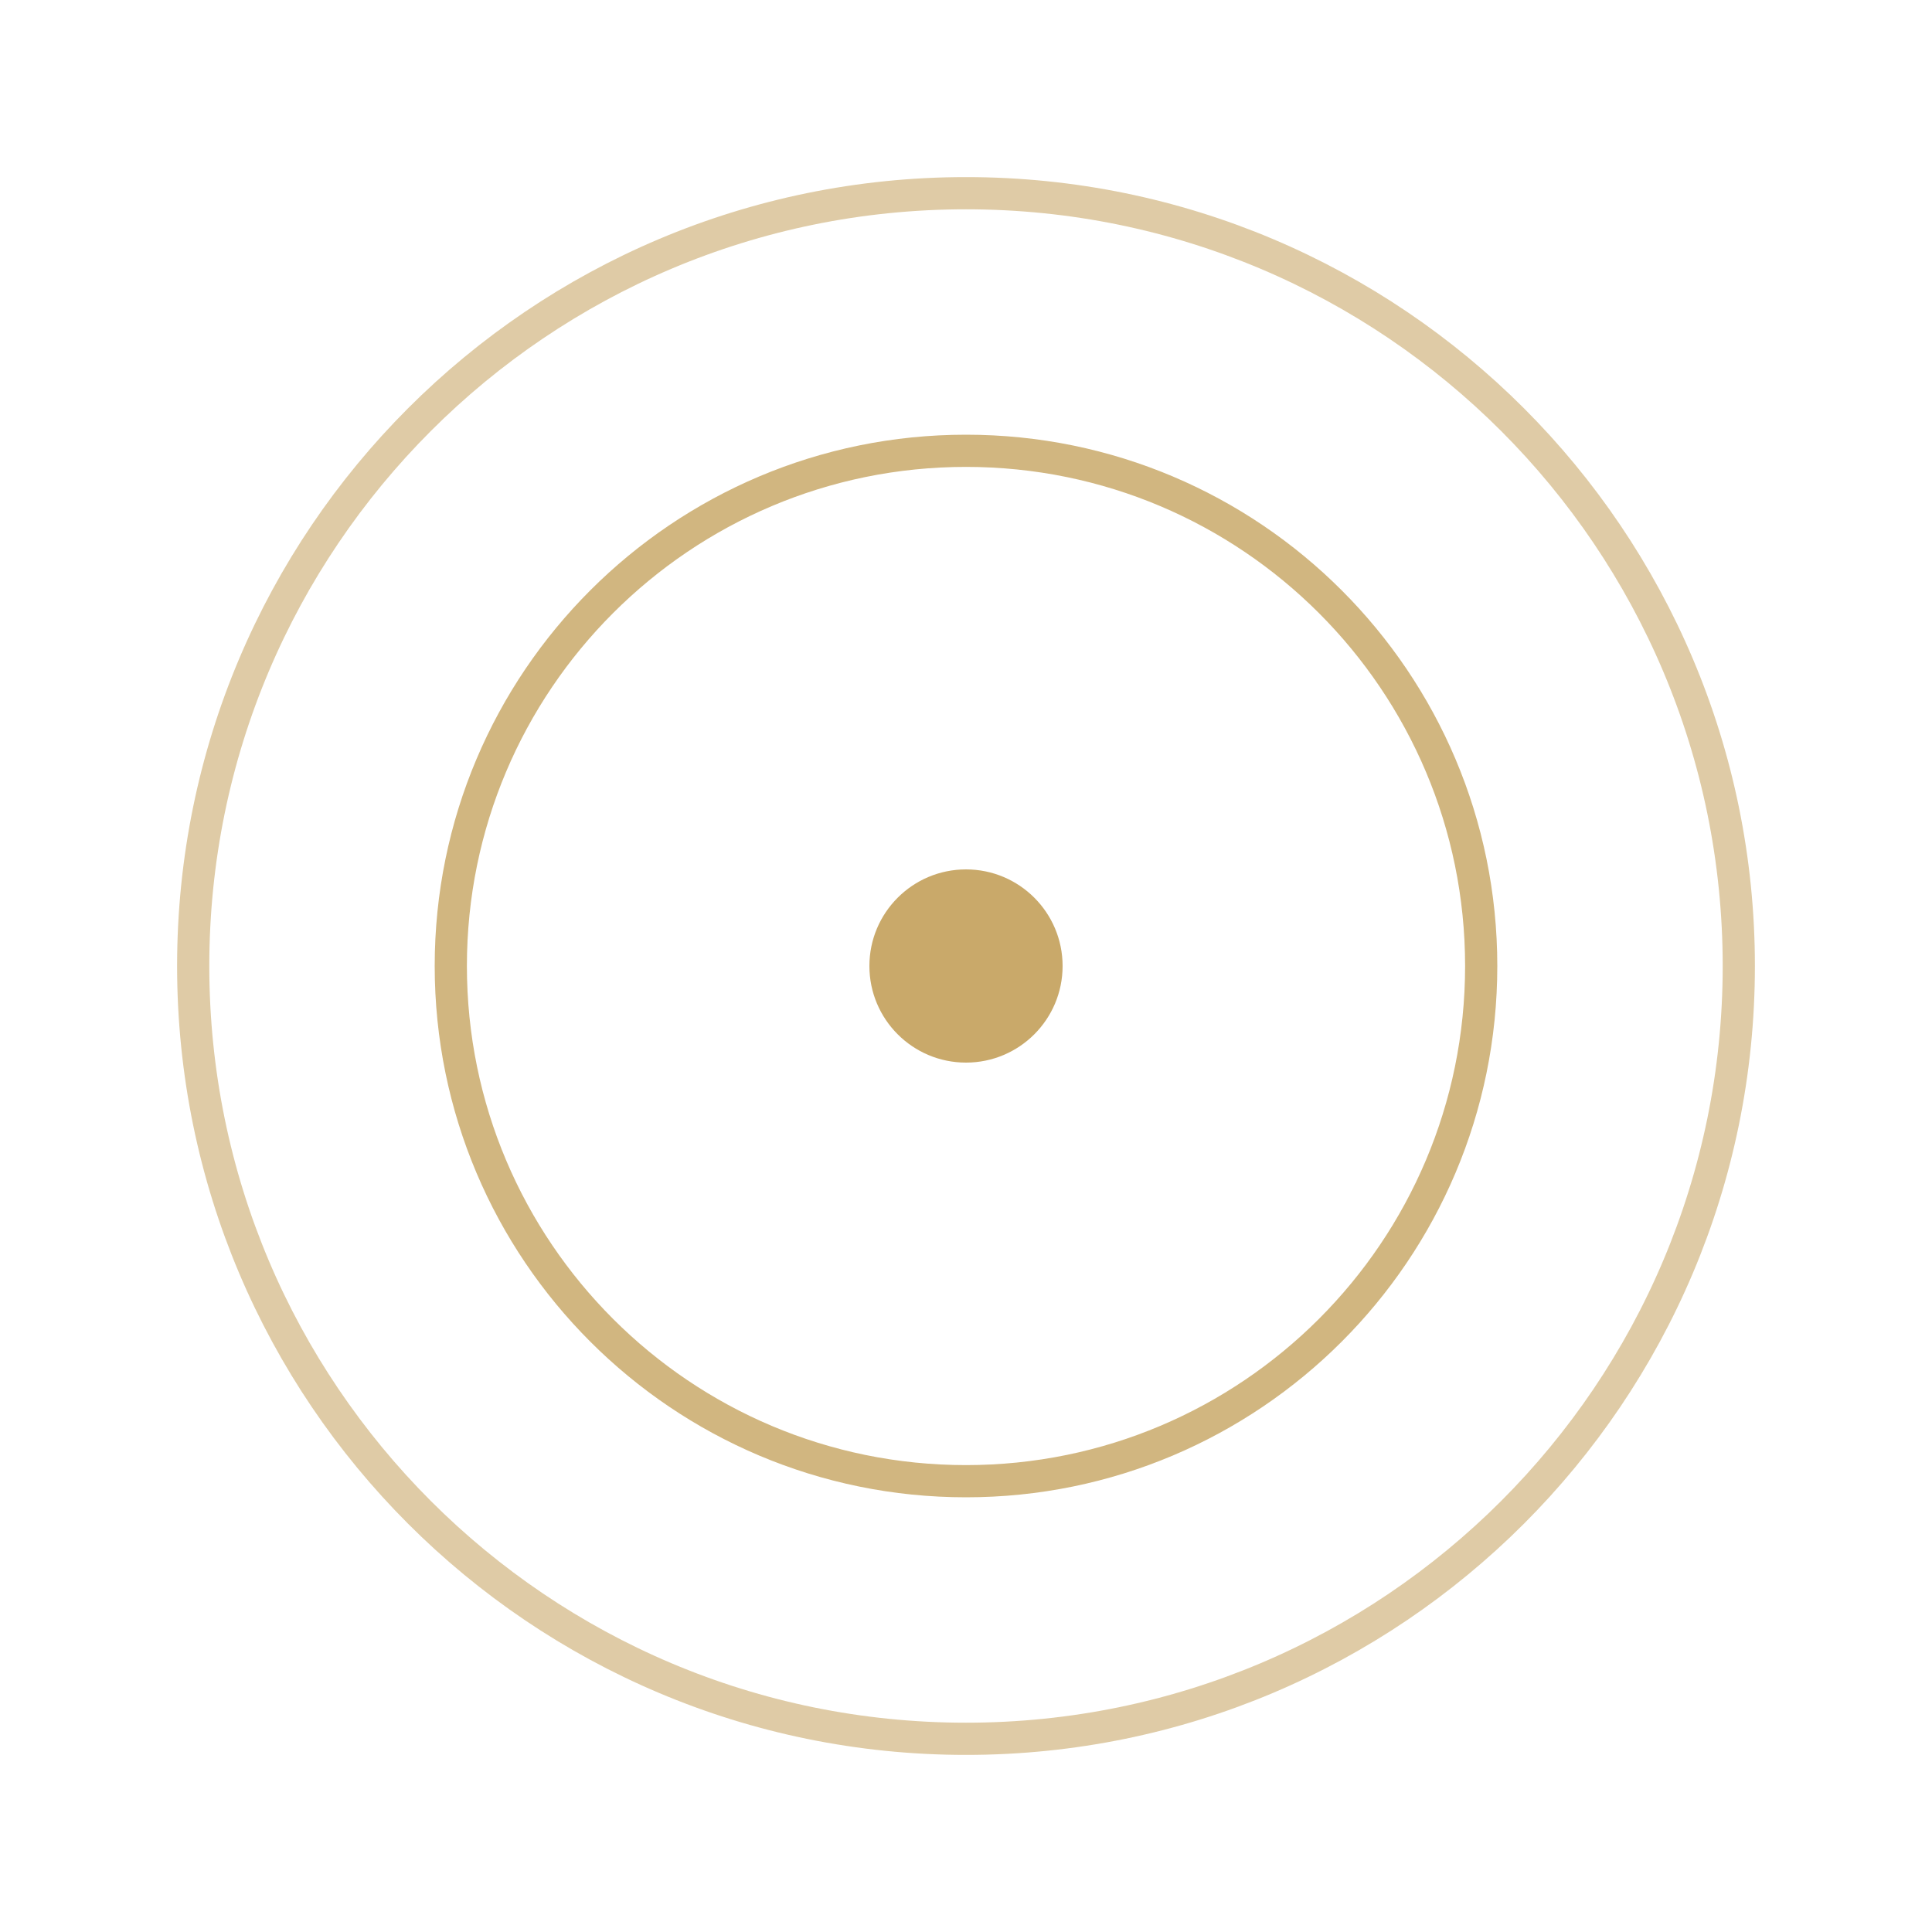
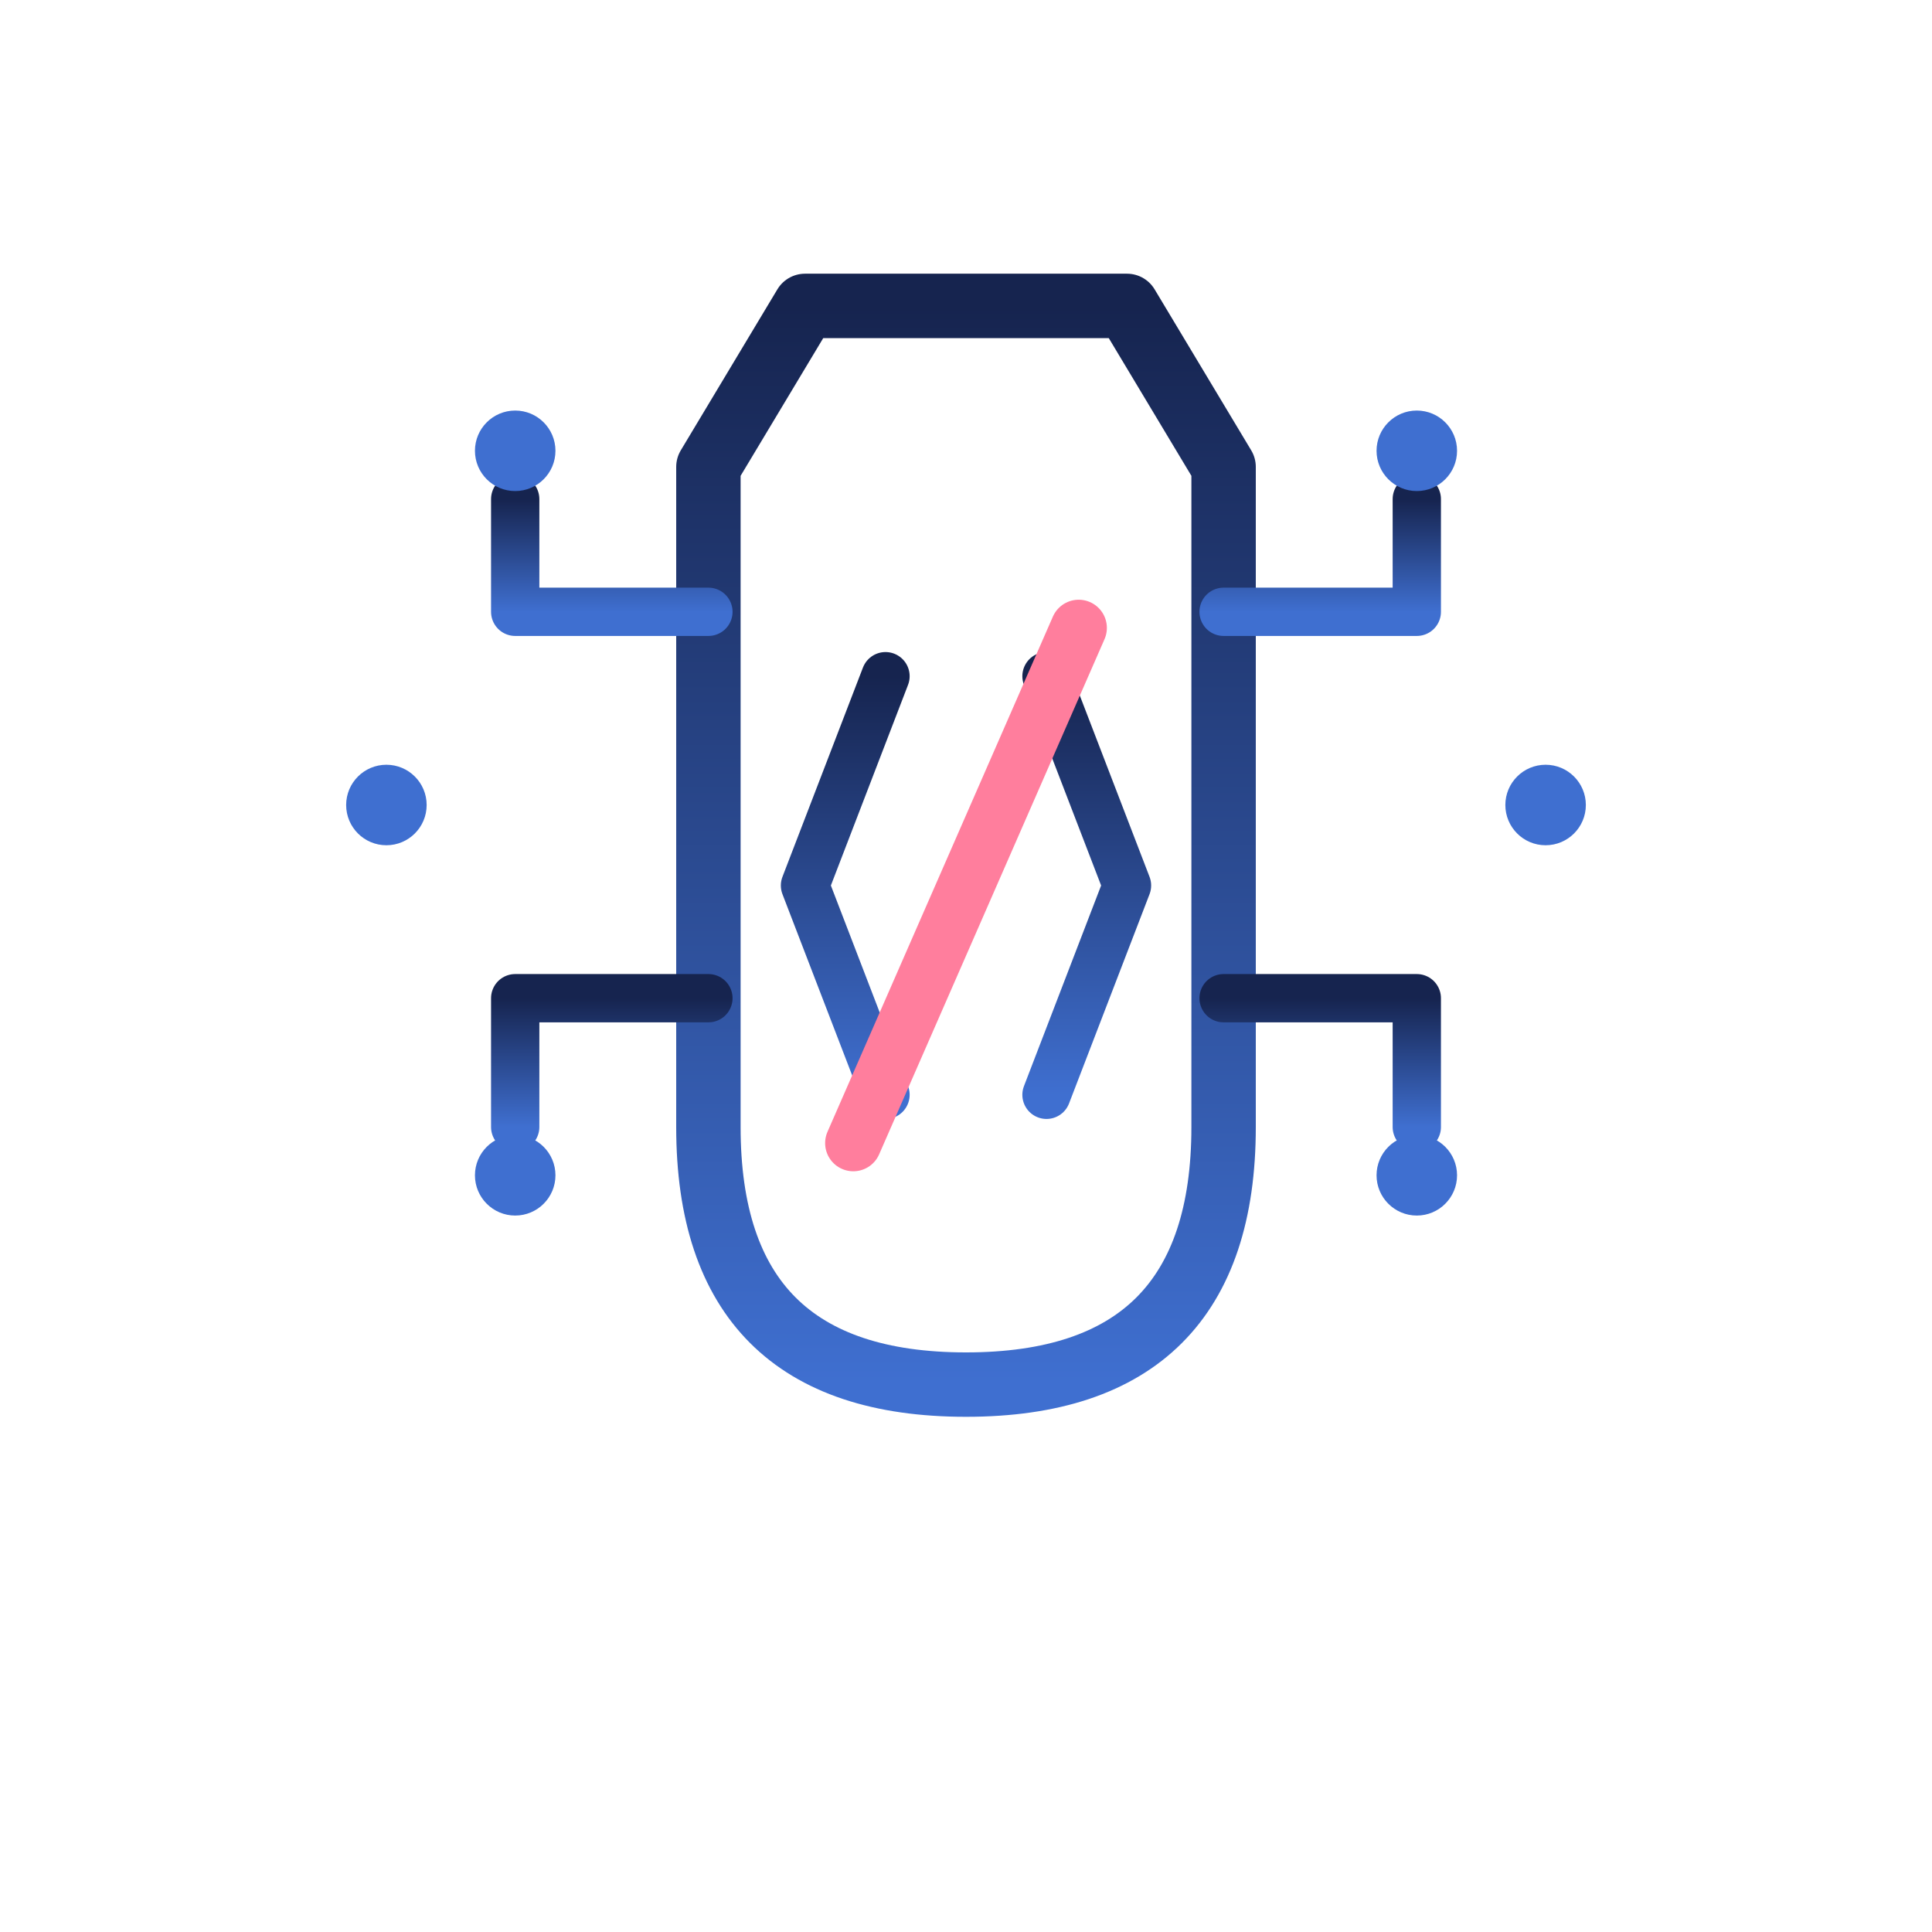
- <svg xmlns="http://www.w3.org/2000/svg" viewBox="0 0 120 120" width="120" height="120">
-   <circle cx="60" cy="60" r="48" fill="none" stroke="#C9A96A" stroke-width="2" opacity="0.6" />
-   <circle cx="60" cy="60" r="32" fill="none" stroke="#C9A96A" stroke-width="2" opacity="0.85" />
-   <circle cx="60" cy="60" r="6" fill="#C9A96A" />
+ <svg xmlns="http://www.w3.org/2000/svg" viewBox="0 0 240 240" width="240" height="240">
+   <defs>
+     <linearGradient id="bc-stroke" x1="0" y1="0" x2="0" y2="1">
+       <stop offset="0" stop-color="#16244F" />
+       <stop offset="1" stop-color="#3F6FD0" />
+     </linearGradient>
+   </defs>
+   <g fill="none" stroke-linejoin="round" stroke-linecap="round">
+     <path d="M 88 58          L 100 38          L 140 38          L 152 58          L 152 140          Q 152 172 120 172          Q 88 172 88 140          Z" stroke="url(#bc-stroke)" stroke-width="8" />
+     <line x1="120" y1="38" x2="120" y2="56" stroke="url(#bc-stroke)" stroke-width="6" />
+     <path d="M 110 84 L 100 110 L 110 136" stroke="url(#bc-stroke)" stroke-width="6" />
+     <path d="M 130 84 L 140 110 L 130 136" stroke="url(#bc-stroke)" stroke-width="6" />
+     <line x1="120" y1="172" x2="120" y2="194" stroke="url(#bc-stroke)" stroke-width="8" />
+     <line x1="100" y1="202" x2="140" y2="202" stroke="url(#bc-stroke)" stroke-width="8" />
+     <path d="M 88 76 L 64 76 L 64 62" stroke="url(#bc-stroke)" stroke-width="6" />
+     <path d="M 88 100 L 54 100" stroke="url(#bc-stroke)" stroke-width="6" />
+     <path d="M 88 124 L 64 124 L 64 140" stroke="url(#bc-stroke)" stroke-width="6" />
+     <path d="M 152 76 L 176 76 L 176 62" stroke="url(#bc-stroke)" stroke-width="6" />
+     <path d="M 152 100 L 186 100" stroke="url(#bc-stroke)" stroke-width="6" />
+     <path d="M 152 124 L 176 124 L 176 140" stroke="url(#bc-stroke)" stroke-width="6" />
+   </g>
+   <path d="M 134 78 L 106 142" fill="none" stroke="#FF7E9D" stroke-width="7" stroke-linecap="round" />
+   <g fill="#3F6FD0">
+     <circle cx="64" cy="56" r="5" />
+     <circle cx="48" cy="100" r="5" />
+     <circle cx="64" cy="146" r="5" />
+     <circle cx="176" cy="56" r="5" />
+     <circle cx="192" cy="100" r="5" />
+     <circle cx="176" cy="146" r="5" />
+   </g>
</svg>
